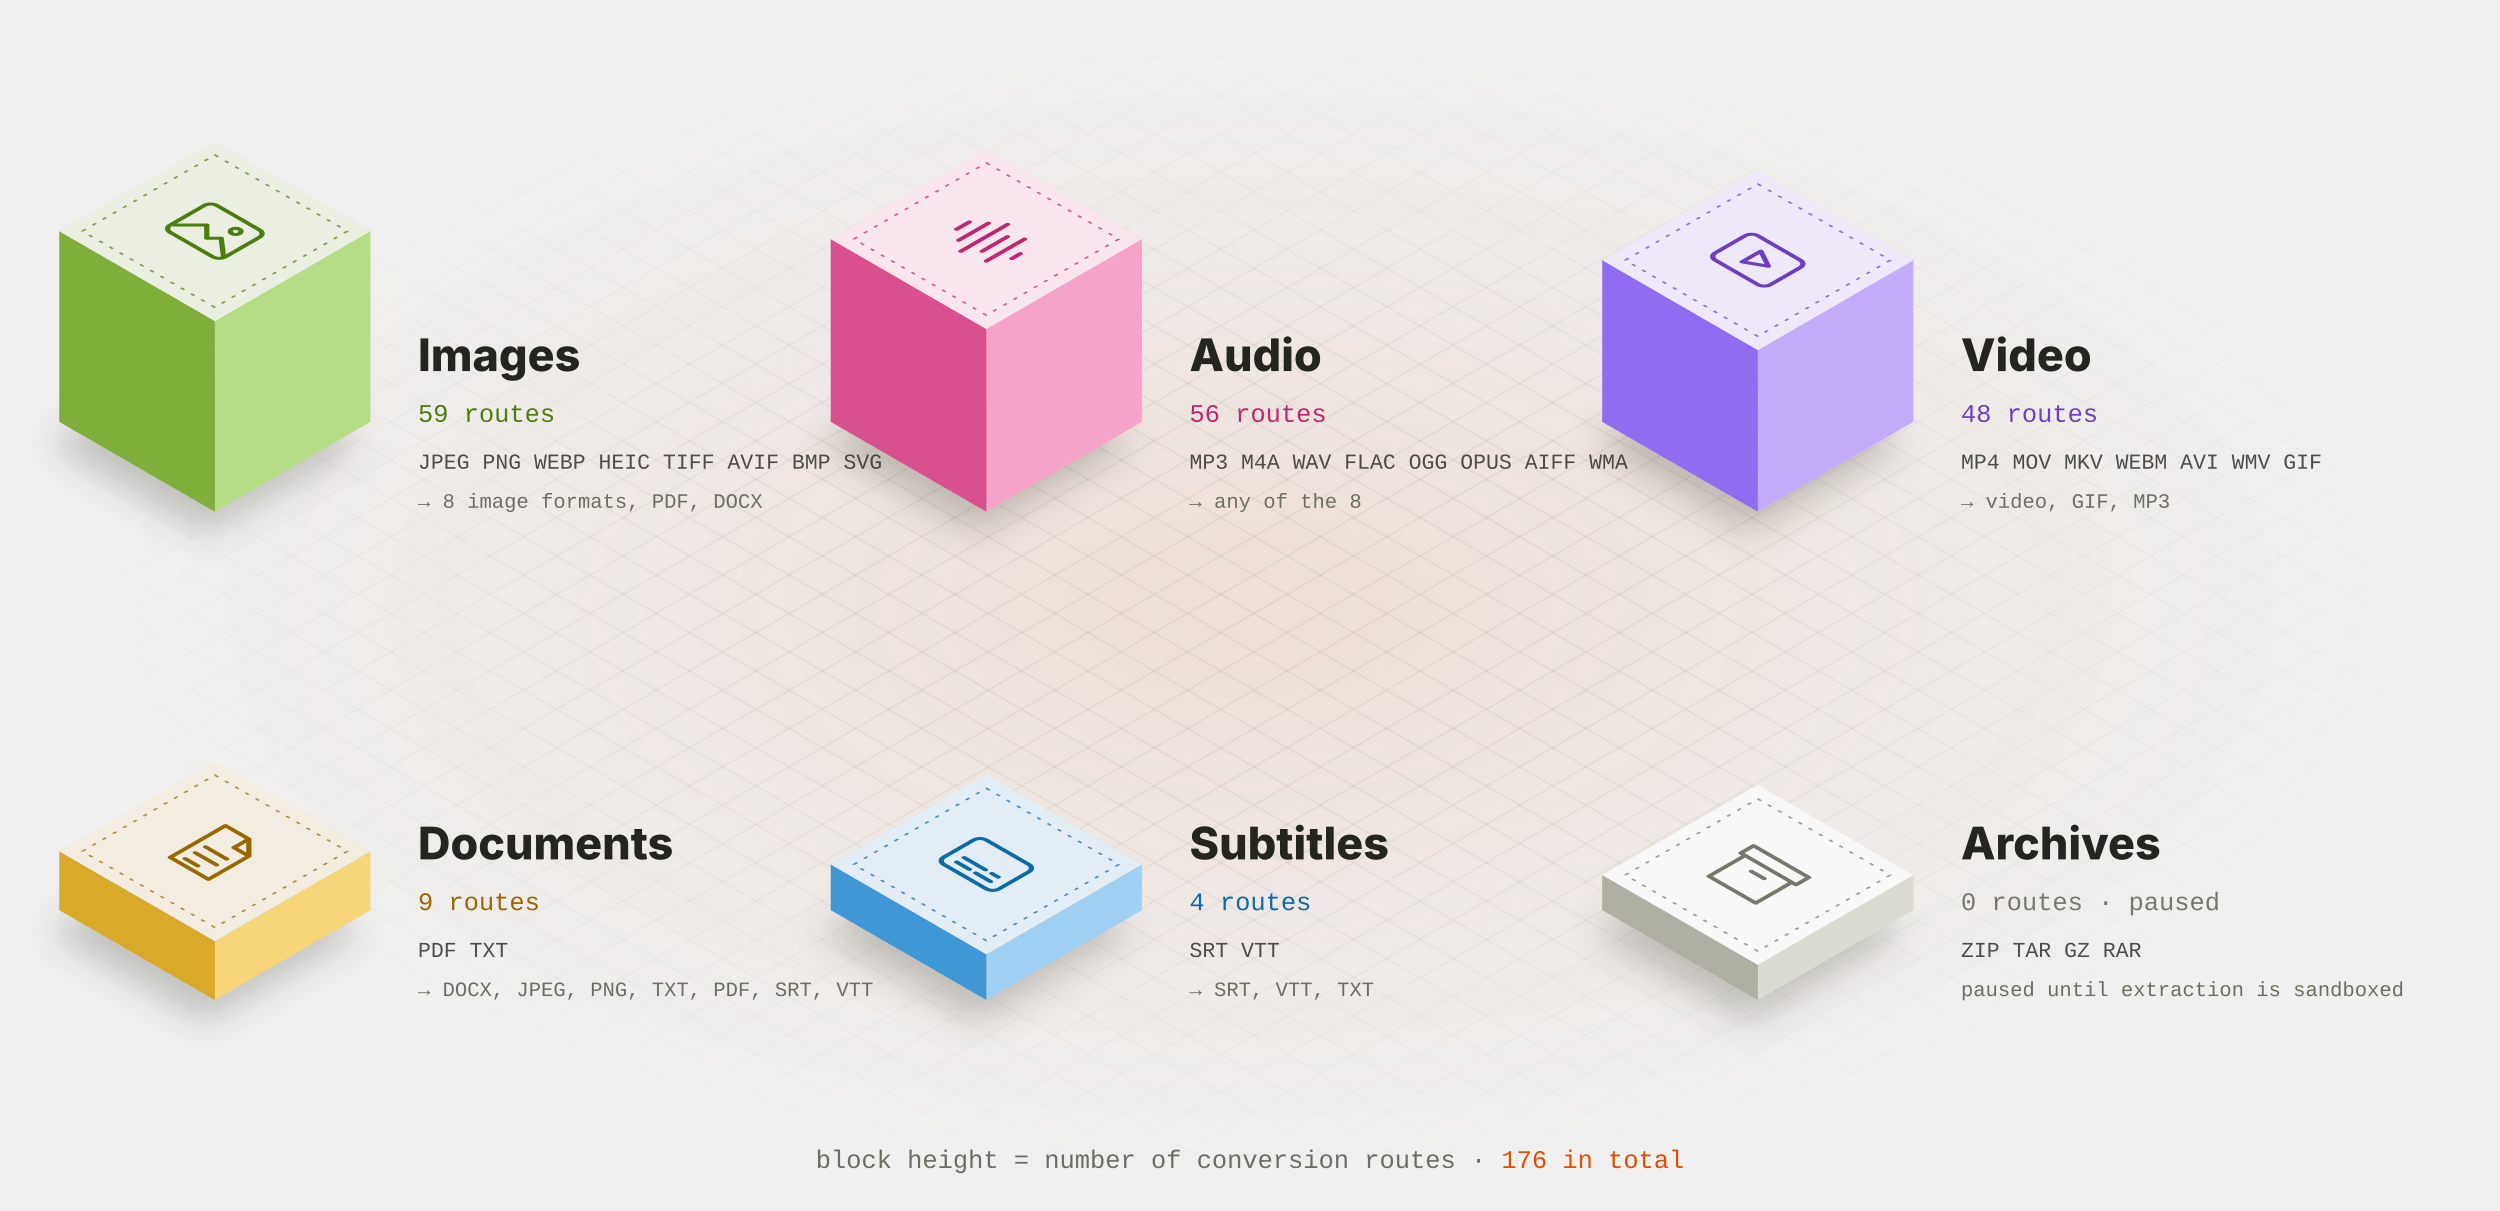
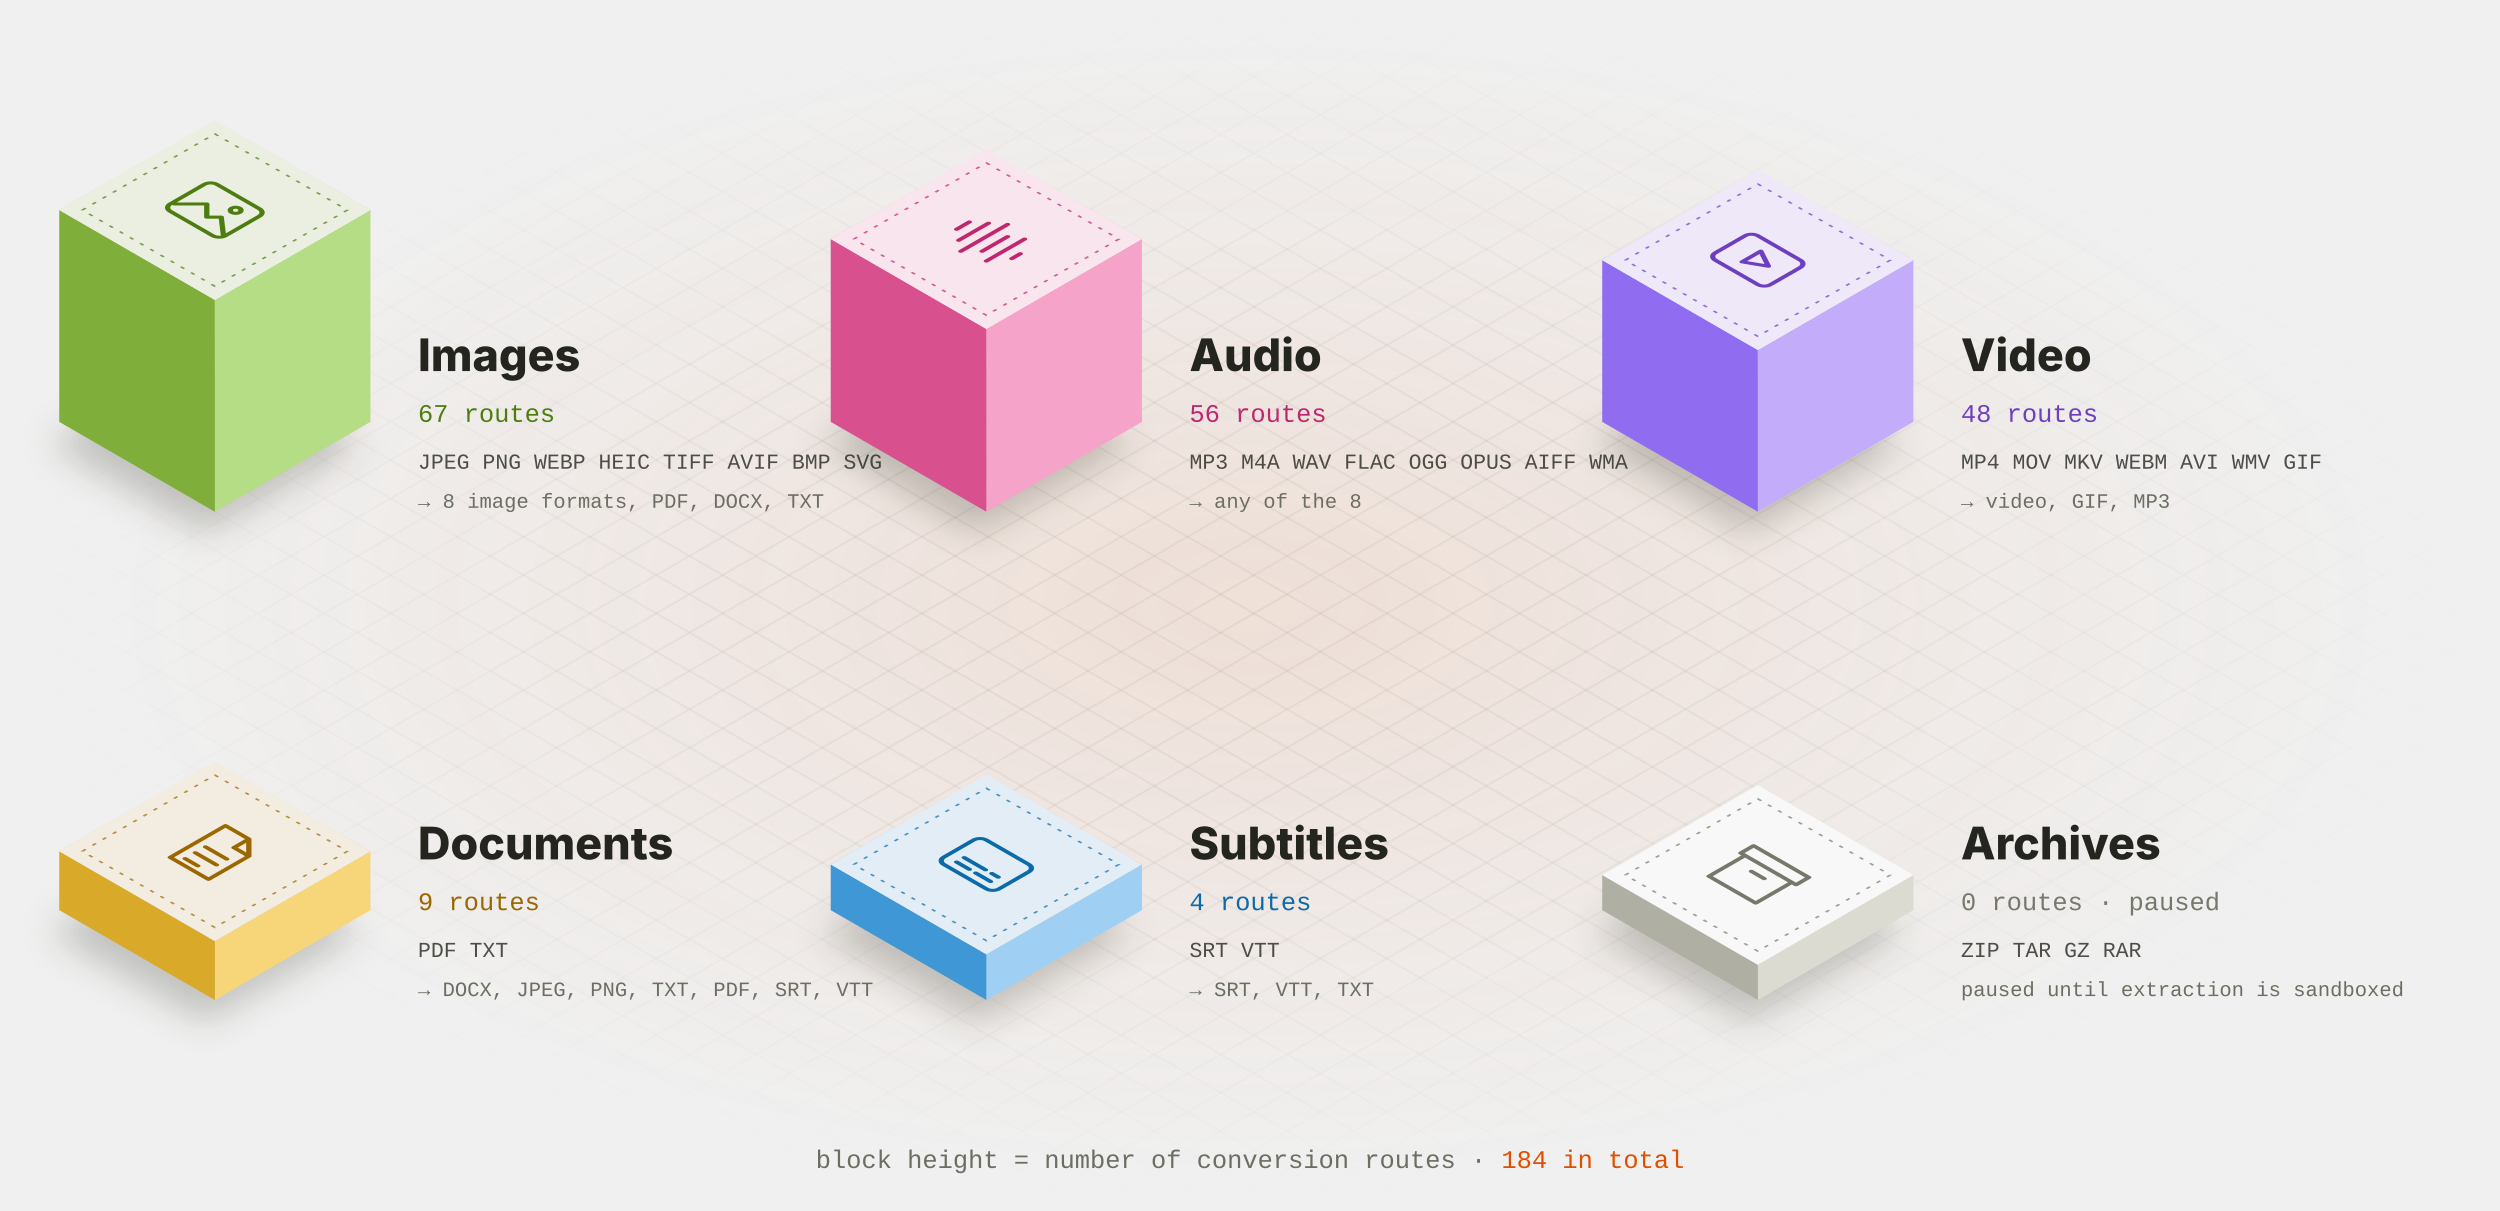
- <svg xmlns="http://www.w3.org/2000/svg" viewBox="0 0 1280 620" width="1280" height="620" role="img" aria-label="176 conversion routes across images, audio, video, documents and subtitles">
+ <svg xmlns="http://www.w3.org/2000/svg" viewBox="0 0 1280 620" width="1280" height="620" role="img" aria-label="184 conversion routes across images, audio, video, documents and subtitles">
  <defs>
    <radialGradient id="glowOrange" cx=".5" cy=".5" r=".5">
      <stop offset="0" stop-color="#e04f00" stop-opacity="0.19" />
      <stop offset="1" stop-color="#e04f00" stop-opacity="0" />
    </radialGradient>
    <radialGradient id="glowLime" cx=".5" cy=".5" r=".5">
      <stop offset="0" stop-color="#4d7c0f" stop-opacity="0.14" />
      <stop offset="1" stop-color="#4d7c0f" stop-opacity="0" />
    </radialGradient>
    <radialGradient id="glowGrape" cx=".5" cy=".5" r=".5">
      <stop offset="0" stop-color="#6d3fc0" stop-opacity="0.14" />
      <stop offset="1" stop-color="#6d3fc0" stop-opacity="0" />
    </radialGradient>
    <radialGradient id="glowBerry" cx=".5" cy=".5" r=".5">
      <stop offset="0" stop-color="#c0266d" stop-opacity="0.12" />
      <stop offset="1" stop-color="#c0266d" stop-opacity="0" />
    </radialGradient>
    <radialGradient id="glowSky" cx=".5" cy=".5" r=".5">
      <stop offset="0" stop-color="#0b6aa8" stop-opacity="0.12" />
      <stop offset="1" stop-color="#0b6aa8" stop-opacity="0" />
    </radialGradient>
    <radialGradient id="glowLemon" cx=".5" cy=".5" r=".5">
      <stop offset="0" stop-color="#9a6700" stop-opacity="0.13" />
      <stop offset="1" stop-color="#9a6700" stop-opacity="0" />
    </radialGradient>
    <radialGradient id="fadeGrad" cx=".5" cy=".5" r=".5">
      <stop offset=".35" stop-color="#fff" stop-opacity="1" />
      <stop offset="1" stop-color="#fff" stop-opacity="0" />
    </radialGradient>
    <mask id="fade" maskUnits="userSpaceOnUse" x="0" y="0" width="1280" height="620">
      <rect width="1280" height="620" fill="url(#fadeGrad)" />
    </mask>
    <filter id="soft" x="-30%" y="-30%" width="160%" height="160%">
      <feGaussianBlur stdDeviation="9" />
    </filter>
    <filter id="softer" x="-30%" y="-30%" width="160%" height="160%">
      <feGaussianBlur stdDeviation="16" />
    </filter>
    <filter id="glow" x="-50%" y="-50%" width="200%" height="200%">
      <feGaussianBlur stdDeviation="3" result="b" />
      <feMerge>
        <feMergeNode in="b" />
        <feMergeNode in="SourceGraphic" />
      </feMerge>
    </filter>
  </defs>
  <style>
    .float { animation: float 6s ease-in-out infinite; }
    .float.d1 { animation-delay: -1.5s; }
    .float.d2 { animation-delay: -3s; }
    .float.d3 { animation-delay: -4.5s; }
    .breathe { animation: breathe 6s ease-in-out infinite; transform-box: fill-box; transform-origin: center; }
    .breathe.d1 { animation-delay: -1.5s; }
    .breathe.d2 { animation-delay: -3s; }
    .breathe.d3 { animation-delay: -4.5s; }
    .twinkle { animation: twinkle 4s ease-in-out infinite; }
    .drift { animation: drift 16s linear infinite; }
    .press { animation: press 6s cubic-bezier(.32,.72,0,1) infinite; }
    .press.k1 { animation-delay: 2s; }
    .press.k2 { animation-delay: 4s; }
    .run { animation: run 1.6s linear infinite; }
    @keyframes float { 0%, 100% { transform: translateY(0) } 50% { transform: translateY(-12px) } }
    @keyframes breathe { 0%, 100% { opacity: .5; transform: scale(1) } 50% { opacity: .3; transform: scale(.9) } }
    @keyframes twinkle { 0%, 100% { opacity: .15 } 50% { opacity: .75 } }
    @keyframes drift { from { transform: translateY(0) } to { transform: translateY(-640px) } }
    @keyframes press { 0%, 4% { transform: translateY(0) } 9%, 28% { transform: translateY(9px) } 34%, 100% { transform: translateY(0) } }
    @keyframes run { to { stroke-dashoffset: -20 } }
    @media (prefers-reduced-motion: reduce) { * { animation: none !important } }
  </style>
  <g mask="url(#fade)">
    <g stroke="#4d503f" stroke-opacity="0.07" stroke-width="1">
      <line x1="-2520" y1="0" x2="-1446.13" y2="620" />
      <line x1="-2520" y1="0" x2="-3593.87" y2="620" />
      <line x1="-2486" y1="0" x2="-1412.13" y2="620" />
      <line x1="-2486" y1="0" x2="-3559.87" y2="620" />
      <line x1="-2452" y1="0" x2="-1378.13" y2="620" />
      <line x1="-2452" y1="0" x2="-3525.87" y2="620" />
      <line x1="-2418" y1="0" x2="-1344.13" y2="620" />
      <line x1="-2418" y1="0" x2="-3491.87" y2="620" />
      <line x1="-2384" y1="0" x2="-1310.13" y2="620" />
      <line x1="-2384" y1="0" x2="-3457.87" y2="620" />
      <line x1="-2350" y1="0" x2="-1276.13" y2="620" />
      <line x1="-2350" y1="0" x2="-3423.87" y2="620" />
      <line x1="-2316" y1="0" x2="-1242.13" y2="620" />
      <line x1="-2316" y1="0" x2="-3389.87" y2="620" />
      <line x1="-2282" y1="0" x2="-1208.13" y2="620" />
      <line x1="-2282" y1="0" x2="-3355.87" y2="620" />
      <line x1="-2248" y1="0" x2="-1174.13" y2="620" />
      <line x1="-2248" y1="0" x2="-3321.87" y2="620" />
      <line x1="-2214" y1="0" x2="-1140.13" y2="620" />
      <line x1="-2214" y1="0" x2="-3287.87" y2="620" />
      <line x1="-2180" y1="0" x2="-1106.13" y2="620" />
      <line x1="-2180" y1="0" x2="-3253.87" y2="620" />
      <line x1="-2146" y1="0" x2="-1072.13" y2="620" />
      <line x1="-2146" y1="0" x2="-3219.87" y2="620" />
      <line x1="-2112" y1="0" x2="-1038.13" y2="620" />
      <line x1="-2112" y1="0" x2="-3185.87" y2="620" />
      <line x1="-2078" y1="0" x2="-1004.13" y2="620" />
      <line x1="-2078" y1="0" x2="-3151.87" y2="620" />
      <line x1="-2044" y1="0" x2="-970.13" y2="620" />
      <line x1="-2044" y1="0" x2="-3117.87" y2="620" />
      <line x1="-2010" y1="0" x2="-936.13" y2="620" />
      <line x1="-2010" y1="0" x2="-3083.87" y2="620" />
      <line x1="-1976" y1="0" x2="-902.13" y2="620" />
      <line x1="-1976" y1="0" x2="-3049.87" y2="620" />
      <line x1="-1942" y1="0" x2="-868.13" y2="620" />
      <line x1="-1942" y1="0" x2="-3015.87" y2="620" />
      <line x1="-1908" y1="0" x2="-834.13" y2="620" />
      <line x1="-1908" y1="0" x2="-2981.87" y2="620" />
      <line x1="-1874" y1="0" x2="-800.13" y2="620" />
      <line x1="-1874" y1="0" x2="-2947.87" y2="620" />
      <line x1="-1840" y1="0" x2="-766.13" y2="620" />
      <line x1="-1840" y1="0" x2="-2913.87" y2="620" />
      <line x1="-1806" y1="0" x2="-732.13" y2="620" />
      <line x1="-1806" y1="0" x2="-2879.87" y2="620" />
      <line x1="-1772" y1="0" x2="-698.13" y2="620" />
      <line x1="-1772" y1="0" x2="-2845.87" y2="620" />
      <line x1="-1738" y1="0" x2="-664.13" y2="620" />
      <line x1="-1738" y1="0" x2="-2811.87" y2="620" />
      <line x1="-1704" y1="0" x2="-630.13" y2="620" />
      <line x1="-1704" y1="0" x2="-2777.87" y2="620" />
      <line x1="-1670" y1="0" x2="-596.13" y2="620" />
      <line x1="-1670" y1="0" x2="-2743.87" y2="620" />
      <line x1="-1636" y1="0" x2="-562.13" y2="620" />
      <line x1="-1636" y1="0" x2="-2709.87" y2="620" />
      <line x1="-1602" y1="0" x2="-528.13" y2="620" />
      <line x1="-1602" y1="0" x2="-2675.87" y2="620" />
      <line x1="-1568" y1="0" x2="-494.13" y2="620" />
      <line x1="-1568" y1="0" x2="-2641.87" y2="620" />
      <line x1="-1534" y1="0" x2="-460.13" y2="620" />
      <line x1="-1534" y1="0" x2="-2607.87" y2="620" />
      <line x1="-1500" y1="0" x2="-426.13" y2="620" />
      <line x1="-1500" y1="0" x2="-2573.87" y2="620" />
      <line x1="-1466" y1="0" x2="-392.13" y2="620" />
      <line x1="-1466" y1="0" x2="-2539.87" y2="620" />
      <line x1="-1432" y1="0" x2="-358.13" y2="620" />
      <line x1="-1432" y1="0" x2="-2505.87" y2="620" />
      <line x1="-1398" y1="0" x2="-324.13" y2="620" />
      <line x1="-1398" y1="0" x2="-2471.87" y2="620" />
      <line x1="-1364" y1="0" x2="-290.13" y2="620" />
      <line x1="-1364" y1="0" x2="-2437.87" y2="620" />
      <line x1="-1330" y1="0" x2="-256.13" y2="620" />
      <line x1="-1330" y1="0" x2="-2403.87" y2="620" />
      <line x1="-1296" y1="0" x2="-222.13" y2="620" />
      <line x1="-1296" y1="0" x2="-2369.87" y2="620" />
      <line x1="-1262" y1="0" x2="-188.13" y2="620" />
      <line x1="-1262" y1="0" x2="-2335.87" y2="620" />
      <line x1="-1228" y1="0" x2="-154.13" y2="620" />
      <line x1="-1228" y1="0" x2="-2301.87" y2="620" />
      <line x1="-1194" y1="0" x2="-120.13" y2="620" />
      <line x1="-1194" y1="0" x2="-2267.87" y2="620" />
      <line x1="-1160" y1="0" x2="-86.13" y2="620" />
      <line x1="-1160" y1="0" x2="-2233.87" y2="620" />
      <line x1="-1126" y1="0" x2="-52.13" y2="620" />
      <line x1="-1126" y1="0" x2="-2199.87" y2="620" />
      <line x1="-1092" y1="0" x2="-18.13" y2="620" />
      <line x1="-1092" y1="0" x2="-2165.87" y2="620" />
      <line x1="-1058" y1="0" x2="15.87" y2="620" />
      <line x1="-1058" y1="0" x2="-2131.87" y2="620" />
      <line x1="-1024" y1="0" x2="49.87" y2="620" />
      <line x1="-1024" y1="0" x2="-2097.87" y2="620" />
      <line x1="-990" y1="0" x2="83.87" y2="620" />
      <line x1="-990" y1="0" x2="-2063.87" y2="620" />
      <line x1="-956" y1="0" x2="117.87" y2="620" />
      <line x1="-956" y1="0" x2="-2029.87" y2="620" />
      <line x1="-922" y1="0" x2="151.87" y2="620" />
      <line x1="-922" y1="0" x2="-1995.87" y2="620" />
      <line x1="-888" y1="0" x2="185.87" y2="620" />
      <line x1="-888" y1="0" x2="-1961.87" y2="620" />
      <line x1="-854" y1="0" x2="219.87" y2="620" />
      <line x1="-854" y1="0" x2="-1927.87" y2="620" />
      <line x1="-820" y1="0" x2="253.87" y2="620" />
      <line x1="-820" y1="0" x2="-1893.87" y2="620" />
      <line x1="-786" y1="0" x2="287.87" y2="620" />
      <line x1="-786" y1="0" x2="-1859.87" y2="620" />
      <line x1="-752" y1="0" x2="321.87" y2="620" />
      <line x1="-752" y1="0" x2="-1825.87" y2="620" />
      <line x1="-718" y1="0" x2="355.87" y2="620" />
      <line x1="-718" y1="0" x2="-1791.87" y2="620" />
      <line x1="-684" y1="0" x2="389.87" y2="620" />
      <line x1="-684" y1="0" x2="-1757.87" y2="620" />
      <line x1="-650" y1="0" x2="423.87" y2="620" />
      <line x1="-650" y1="0" x2="-1723.87" y2="620" />
      <line x1="-616" y1="0" x2="457.87" y2="620" />
      <line x1="-616" y1="0" x2="-1689.87" y2="620" />
      <line x1="-582" y1="0" x2="491.87" y2="620" />
      <line x1="-582" y1="0" x2="-1655.87" y2="620" />
      <line x1="-548" y1="0" x2="525.87" y2="620" />
      <line x1="-548" y1="0" x2="-1621.87" y2="620" />
      <line x1="-514" y1="0" x2="559.87" y2="620" />
      <line x1="-514" y1="0" x2="-1587.87" y2="620" />
      <line x1="-480" y1="0" x2="593.87" y2="620" />
      <line x1="-480" y1="0" x2="-1553.87" y2="620" />
      <line x1="-446" y1="0" x2="627.87" y2="620" />
      <line x1="-446" y1="0" x2="-1519.87" y2="620" />
      <line x1="-412" y1="0" x2="661.87" y2="620" />
      <line x1="-412" y1="0" x2="-1485.87" y2="620" />
      <line x1="-378" y1="0" x2="695.87" y2="620" />
      <line x1="-378" y1="0" x2="-1451.87" y2="620" />
      <line x1="-344" y1="0" x2="729.87" y2="620" />
      <line x1="-344" y1="0" x2="-1417.87" y2="620" />
      <line x1="-310" y1="0" x2="763.87" y2="620" />
      <line x1="-310" y1="0" x2="-1383.87" y2="620" />
      <line x1="-276" y1="0" x2="797.87" y2="620" />
      <line x1="-276" y1="0" x2="-1349.87" y2="620" />
      <line x1="-242" y1="0" x2="831.87" y2="620" />
      <line x1="-242" y1="0" x2="-1315.87" y2="620" />
      <line x1="-208" y1="0" x2="865.87" y2="620" />
      <line x1="-208" y1="0" x2="-1281.87" y2="620" />
      <line x1="-174" y1="0" x2="899.87" y2="620" />
      <line x1="-174" y1="0" x2="-1247.87" y2="620" />
      <line x1="-140" y1="0" x2="933.87" y2="620" />
      <line x1="-140" y1="0" x2="-1213.87" y2="620" />
      <line x1="-106" y1="0" x2="967.87" y2="620" />
      <line x1="-106" y1="0" x2="-1179.87" y2="620" />
      <line x1="-72" y1="0" x2="1001.87" y2="620" />
      <line x1="-72" y1="0" x2="-1145.87" y2="620" />
      <line x1="-38" y1="0" x2="1035.87" y2="620" />
      <line x1="-38" y1="0" x2="-1111.87" y2="620" />
      <line x1="-4" y1="0" x2="1069.87" y2="620" />
      <line x1="-4" y1="0" x2="-1077.87" y2="620" />
      <line x1="30" y1="0" x2="1103.87" y2="620" />
      <line x1="30" y1="0" x2="-1043.87" y2="620" />
      <line x1="64" y1="0" x2="1137.87" y2="620" />
      <line x1="64" y1="0" x2="-1009.87" y2="620" />
      <line x1="98" y1="0" x2="1171.87" y2="620" />
      <line x1="98" y1="0" x2="-975.87" y2="620" />
      <line x1="132" y1="0" x2="1205.87" y2="620" />
      <line x1="132" y1="0" x2="-941.87" y2="620" />
      <line x1="166" y1="0" x2="1239.87" y2="620" />
      <line x1="166" y1="0" x2="-907.87" y2="620" />
      <line x1="200" y1="0" x2="1273.87" y2="620" />
      <line x1="200" y1="0" x2="-873.87" y2="620" />
      <line x1="234" y1="0" x2="1307.87" y2="620" />
      <line x1="234" y1="0" x2="-839.87" y2="620" />
      <line x1="268" y1="0" x2="1341.87" y2="620" />
      <line x1="268" y1="0" x2="-805.87" y2="620" />
      <line x1="302" y1="0" x2="1375.87" y2="620" />
      <line x1="302" y1="0" x2="-771.87" y2="620" />
      <line x1="336" y1="0" x2="1409.87" y2="620" />
      <line x1="336" y1="0" x2="-737.87" y2="620" />
      <line x1="370" y1="0" x2="1443.87" y2="620" />
      <line x1="370" y1="0" x2="-703.87" y2="620" />
      <line x1="404" y1="0" x2="1477.87" y2="620" />
      <line x1="404" y1="0" x2="-669.87" y2="620" />
      <line x1="438" y1="0" x2="1511.87" y2="620" />
      <line x1="438" y1="0" x2="-635.87" y2="620" />
      <line x1="472" y1="0" x2="1545.87" y2="620" />
      <line x1="472" y1="0" x2="-601.87" y2="620" />
      <line x1="506" y1="0" x2="1579.87" y2="620" />
      <line x1="506" y1="0" x2="-567.87" y2="620" />
      <line x1="540" y1="0" x2="1613.87" y2="620" />
      <line x1="540" y1="0" x2="-533.87" y2="620" />
      <line x1="574" y1="0" x2="1647.87" y2="620" />
      <line x1="574" y1="0" x2="-499.87" y2="620" />
      <line x1="608" y1="0" x2="1681.87" y2="620" />
      <line x1="608" y1="0" x2="-465.87" y2="620" />
      <line x1="642" y1="0" x2="1715.87" y2="620" />
      <line x1="642" y1="0" x2="-431.87" y2="620" />
      <line x1="676" y1="0" x2="1749.87" y2="620" />
      <line x1="676" y1="0" x2="-397.87" y2="620" />
      <line x1="710" y1="0" x2="1783.87" y2="620" />
      <line x1="710" y1="0" x2="-363.87" y2="620" />
      <line x1="744" y1="0" x2="1817.87" y2="620" />
      <line x1="744" y1="0" x2="-329.87" y2="620" />
      <line x1="778" y1="0" x2="1851.87" y2="620" />
      <line x1="778" y1="0" x2="-295.87" y2="620" />
      <line x1="812" y1="0" x2="1885.87" y2="620" />
      <line x1="812" y1="0" x2="-261.87" y2="620" />
      <line x1="846" y1="0" x2="1919.87" y2="620" />
      <line x1="846" y1="0" x2="-227.87" y2="620" />
      <line x1="880" y1="0" x2="1953.87" y2="620" />
      <line x1="880" y1="0" x2="-193.87" y2="620" />
      <line x1="914" y1="0" x2="1987.87" y2="620" />
      <line x1="914" y1="0" x2="-159.87" y2="620" />
      <line x1="948" y1="0" x2="2021.87" y2="620" />
      <line x1="948" y1="0" x2="-125.87" y2="620" />
      <line x1="982" y1="0" x2="2055.87" y2="620" />
      <line x1="982" y1="0" x2="-91.87" y2="620" />
      <line x1="1016" y1="0" x2="2089.87" y2="620" />
      <line x1="1016" y1="0" x2="-57.87" y2="620" />
      <line x1="1050" y1="0" x2="2123.87" y2="620" />
      <line x1="1050" y1="0" x2="-23.87" y2="620" />
      <line x1="1084" y1="0" x2="2157.87" y2="620" />
      <line x1="1084" y1="0" x2="10.13" y2="620" />
      <line x1="1118" y1="0" x2="2191.87" y2="620" />
      <line x1="1118" y1="0" x2="44.13" y2="620" />
      <line x1="1152" y1="0" x2="2225.87" y2="620" />
      <line x1="1152" y1="0" x2="78.13" y2="620" />
      <line x1="1186" y1="0" x2="2259.87" y2="620" />
      <line x1="1186" y1="0" x2="112.13" y2="620" />
      <line x1="1220" y1="0" x2="2293.87" y2="620" />
      <line x1="1220" y1="0" x2="146.13" y2="620" />
      <line x1="1254" y1="0" x2="2327.87" y2="620" />
      <line x1="1254" y1="0" x2="180.13" y2="620" />
      <line x1="1288" y1="0" x2="2361.87" y2="620" />
      <line x1="1288" y1="0" x2="214.13" y2="620" />
      <line x1="1322" y1="0" x2="2395.87" y2="620" />
      <line x1="1322" y1="0" x2="248.13" y2="620" />
      <line x1="1356" y1="0" x2="2429.87" y2="620" />
      <line x1="1356" y1="0" x2="282.13" y2="620" />
      <line x1="1390" y1="0" x2="2463.87" y2="620" />
      <line x1="1390" y1="0" x2="316.13" y2="620" />
      <line x1="1424" y1="0" x2="2497.87" y2="620" />
      <line x1="1424" y1="0" x2="350.13" y2="620" />
      <line x1="1458" y1="0" x2="2531.87" y2="620" />
      <line x1="1458" y1="0" x2="384.13" y2="620" />
      <line x1="1492" y1="0" x2="2565.87" y2="620" />
      <line x1="1492" y1="0" x2="418.13" y2="620" />
      <line x1="1526" y1="0" x2="2599.87" y2="620" />
      <line x1="1526" y1="0" x2="452.13" y2="620" />
      <line x1="1560" y1="0" x2="2633.87" y2="620" />
      <line x1="1560" y1="0" x2="486.13" y2="620" />
      <line x1="1594" y1="0" x2="2667.87" y2="620" />
      <line x1="1594" y1="0" x2="520.13" y2="620" />
      <line x1="1628" y1="0" x2="2701.87" y2="620" />
      <line x1="1628" y1="0" x2="554.13" y2="620" />
      <line x1="1662" y1="0" x2="2735.87" y2="620" />
      <line x1="1662" y1="0" x2="588.13" y2="620" />
      <line x1="1696" y1="0" x2="2769.87" y2="620" />
      <line x1="1696" y1="0" x2="622.13" y2="620" />
      <line x1="1730" y1="0" x2="2803.87" y2="620" />
      <line x1="1730" y1="0" x2="656.13" y2="620" />
      <line x1="1764" y1="0" x2="2837.87" y2="620" />
      <line x1="1764" y1="0" x2="690.13" y2="620" />
      <line x1="1798" y1="0" x2="2871.87" y2="620" />
      <line x1="1798" y1="0" x2="724.13" y2="620" />
      <line x1="1832" y1="0" x2="2905.87" y2="620" />
      <line x1="1832" y1="0" x2="758.13" y2="620" />
      <line x1="1866" y1="0" x2="2939.87" y2="620" />
      <line x1="1866" y1="0" x2="792.13" y2="620" />
      <line x1="1900" y1="0" x2="2973.87" y2="620" />
      <line x1="1900" y1="0" x2="826.13" y2="620" />
      <line x1="1934" y1="0" x2="3007.87" y2="620" />
      <line x1="1934" y1="0" x2="860.13" y2="620" />
      <line x1="1968" y1="0" x2="3041.87" y2="620" />
      <line x1="1968" y1="0" x2="894.13" y2="620" />
      <line x1="2002" y1="0" x2="3075.87" y2="620" />
      <line x1="2002" y1="0" x2="928.13" y2="620" />
      <line x1="2036" y1="0" x2="3109.87" y2="620" />
      <line x1="2036" y1="0" x2="962.13" y2="620" />
      <line x1="2070" y1="0" x2="3143.87" y2="620" />
      <line x1="2070" y1="0" x2="996.13" y2="620" />
      <line x1="2104" y1="0" x2="3177.87" y2="620" />
      <line x1="2104" y1="0" x2="1030.13" y2="620" />
      <line x1="2138" y1="0" x2="3211.87" y2="620" />
      <line x1="2138" y1="0" x2="1064.13" y2="620" />
      <line x1="2172" y1="0" x2="3245.87" y2="620" />
      <line x1="2172" y1="0" x2="1098.13" y2="620" />
      <line x1="2206" y1="0" x2="3279.87" y2="620" />
      <line x1="2206" y1="0" x2="1132.13" y2="620" />
      <line x1="2240" y1="0" x2="3313.87" y2="620" />
      <line x1="2240" y1="0" x2="1166.13" y2="620" />
      <line x1="2274" y1="0" x2="3347.87" y2="620" />
      <line x1="2274" y1="0" x2="1200.13" y2="620" />
      <line x1="2308" y1="0" x2="3381.87" y2="620" />
      <line x1="2308" y1="0" x2="1234.13" y2="620" />
      <line x1="2342" y1="0" x2="3415.87" y2="620" />
      <line x1="2342" y1="0" x2="1268.13" y2="620" />
      <line x1="2376" y1="0" x2="3449.87" y2="620" />
      <line x1="2376" y1="0" x2="1302.13" y2="620" />
      <line x1="2410" y1="0" x2="3483.87" y2="620" />
      <line x1="2410" y1="0" x2="1336.13" y2="620" />
      <line x1="2444" y1="0" x2="3517.87" y2="620" />
      <line x1="2444" y1="0" x2="1370.13" y2="620" />
      <line x1="2478" y1="0" x2="3551.87" y2="620" />
      <line x1="2478" y1="0" x2="1404.13" y2="620" />
      <line x1="2512" y1="0" x2="3585.87" y2="620" />
      <line x1="2512" y1="0" x2="1438.13" y2="620" />
    </g>
  </g>
  <ellipse cx="640" cy="310" rx="580" ry="290" fill="url(#glowOrange)" opacity=".55" />
  <g class="drift" style="animation-duration:19.34s;animation-delay:-15.74s">
    <text x="525.66" y="1315.16" font-family="ui-monospace, SFMono-Regular, Menlo, Consolas, 'Liberation Mono', monospace" font-size="11.75" fill="#e04f00" class="twinkle" style="animation-delay:-1.52s">.png</text>
  </g>
  <g class="drift" style="animation-duration:25.76s;animation-delay:-11.51s">
    <text x="26.14" y="859.84" font-family="ui-monospace, SFMono-Regular, Menlo, Consolas, 'Liberation Mono', monospace" font-size="9.59" fill="#4d7c0f" class="twinkle" style="animation-delay:-3s">●</text>
  </g>
  <g class="drift" style="animation-duration:13.38s;animation-delay:-8.38s">
    <text x="652.54" y="1294.34" font-family="ui-monospace, SFMono-Regular, Menlo, Consolas, 'Liberation Mono', monospace" font-size="12.93" fill="#6d3fc0" class="twinkle" style="animation-delay:-1.78s">.pdf</text>
  </g>
  <g class="drift" style="animation-duration:14.88s;animation-delay:-10.19s">
    <text x="271.54" y="965.31" font-family="ui-monospace, SFMono-Regular, Menlo, Consolas, 'Liberation Mono', monospace" font-size="13.45" fill="#9a6700" class="twinkle" style="animation-delay:-3.19s">+</text>
  </g>
  <g class="drift" style="animation-duration:20.91s;animation-delay:-20s">
    <text x="589.79" y="1319.44" font-family="ui-monospace, SFMono-Regular, Menlo, Consolas, 'Liberation Mono', monospace" font-size="12.81" fill="#c0266d" class="twinkle" style="animation-delay:-0.56s">.mov</text>
  </g>
  <g class="drift" style="animation-duration:22.14s;animation-delay:-17.15s">
    <text x="753.98" y="1323.37" font-family="ui-monospace, SFMono-Regular, Menlo, Consolas, 'Liberation Mono', monospace" font-size="12.68" fill="#0b6aa8" class="twinkle" style="animation-delay:-3.23s">·</text>
  </g>
  <g class="drift" style="animation-duration:23.25s;animation-delay:-10.98s">
    <text x="1190.75" y="1183.79" font-family="ui-monospace, SFMono-Regular, Menlo, Consolas, 'Liberation Mono', monospace" font-size="9.72" fill="#0f766e" class="twinkle" style="animation-delay:-0.52s">.heic</text>
  </g>
  <g class="drift" style="animation-duration:14.89s;animation-delay:-5.7s">
    <text x="1046.78" y="1107.36" font-family="ui-monospace, SFMono-Regular, Menlo, Consolas, 'Liberation Mono', monospace" font-size="10.61" fill="#e04f00" class="twinkle" style="animation-delay:-1.78s">◐</text>
  </g>
  <g class="drift" style="animation-duration:15.73s;animation-delay:-13.21s">
    <text x="748.74" y="1300.75" font-family="ui-monospace, SFMono-Regular, Menlo, Consolas, 'Liberation Mono', monospace" font-size="12.01" fill="#4d7c0f" class="twinkle" style="animation-delay:-0.34s">.mp3</text>
  </g>
  <g class="drift" style="animation-duration:16.45s;animation-delay:-2.91s">
    <text x="723.29" y="1350.61" font-family="ui-monospace, SFMono-Regular, Menlo, Consolas, 'Liberation Mono', monospace" font-size="10.58" fill="#6d3fc0" class="twinkle" style="animation-delay:-1.53s">.webp</text>
  </g>
  <g class="drift" style="animation-duration:21.7s;animation-delay:-15.76s">
    <text x="117.1" y="843.62" font-family="ui-monospace, SFMono-Regular, Menlo, Consolas, 'Liberation Mono', monospace" font-size="13" fill="#9a6700" class="twinkle" style="animation-delay:-2.67s">●</text>
  </g>
  <g class="drift" style="animation-duration:22.16s;animation-delay:-18.22s">
    <text x="636.84" y="1226.45" font-family="ui-monospace, SFMono-Regular, Menlo, Consolas, 'Liberation Mono', monospace" font-size="10.92" fill="#c0266d" class="twinkle" style="animation-delay:-1.12s">.jpg</text>
  </g>
  <g class="drift" style="animation-duration:22.48s;animation-delay:-17.93s">
    <text x="149.17" y="845.76" font-family="ui-monospace, SFMono-Regular, Menlo, Consolas, 'Liberation Mono', monospace" font-size="11.02" fill="#0b6aa8" class="twinkle" style="animation-delay:-2.19s">.png</text>
  </g>
  <g class="drift" style="animation-duration:13.35s;animation-delay:-13.16s">
    <text x="360.76" y="1148.22" font-family="ui-monospace, SFMono-Regular, Menlo, Consolas, 'Liberation Mono', monospace" font-size="9.97" fill="#0f766e" class="twinkle" style="animation-delay:-3.23s">●</text>
  </g>
  <g class="drift" style="animation-duration:13.41s;animation-delay:-9.67s">
    <text x="418.27" y="1100.49" font-family="ui-monospace, SFMono-Regular, Menlo, Consolas, 'Liberation Mono', monospace" font-size="9.42" fill="#e04f00" class="twinkle" style="animation-delay:-1.57s">.pdf</text>
  </g>
  <g class="drift" style="animation-duration:13.35s;animation-delay:-4.47s">
    <text x="748.38" y="909.24" font-family="ui-monospace, SFMono-Regular, Menlo, Consolas, 'Liberation Mono', monospace" font-size="11.05" fill="#4d7c0f" class="twinkle" style="animation-delay:-2.53s">+</text>
  </g>
  <g class="drift" style="animation-duration:17.83s;animation-delay:-2.9s">
    <text x="497.74" y="781.15" font-family="ui-monospace, SFMono-Regular, Menlo, Consolas, 'Liberation Mono', monospace" font-size="11.52" fill="#6d3fc0" class="twinkle" style="animation-delay:-3.46s">.mov</text>
  </g>
  <g class="drift" style="animation-duration:17.51s;animation-delay:-9.39s">
    <text x="93.04" y="922.86" font-family="ui-monospace, SFMono-Regular, Menlo, Consolas, 'Liberation Mono', monospace" font-size="12.5" fill="#9a6700" class="twinkle" style="animation-delay:-1.68s">·</text>
  </g>
  <g class="breathe d0">
    <polygon points="104.8,181 184.48,227 104.8,273 25.13,227" fill="#2b2c1f" opacity="0.24" filter="url(#soft)" />
  </g>
  <g class="float d0">
-     <polygon points="189.67,118.35 110,164.35 110,262 189.67,216" fill="#b5dd85" />
-     <polygon points="30.33,118.35 110,164.35 110,262 30.33,216" fill="#7fae3a" />
-     <polygon points="110,72.35 189.67,118.35 110,164.35 30.33,118.35" fill="#ffffff" stroke="none" stroke-opacity="1" stroke-width="1.2" stroke-linejoin="round" />
-     <g transform="matrix(0.87 0.5 -0.87 0.5 110 72.35)">
+     <polygon points="189.67,107.55 110,153.55 110,262 189.67,216" fill="#b5dd85" />
+     <polygon points="30.33,107.55 110,153.55 110,262 30.33,216" fill="#7fae3a" />
+     <polygon points="110,61.55 189.67,107.55 110,153.55 30.33,107.55" fill="#ffffff" stroke="none" stroke-opacity="1" stroke-width="1.2" stroke-linejoin="round" />
+     <g transform="matrix(0.87 0.5 -0.87 0.5 110 61.55)">
      <rect width="92" height="92" fill="#4d7c0f" fill-opacity="0.12" />
      <rect x="7" y="7" width="78" height="78" fill="none" stroke="#4d7c0f" stroke-opacity=".7" stroke-dasharray="2 4" />
      <path d="M3 2.5h10a1.5 1.5 0 0 1 1.5 1.5v8a1.5 1.5 0 0 1-1.5 1.5H3A1.5 1.5 0 0 1 1.5 12V4A1.5 1.5 0 0 1 3 2.5ZM2 11.5l3.8-3.8 2.7 2.7 1.7-1.7 3.8 3.3M11.4 5.6a.9.9 0 1 1-1.8 0a.9.9 0 1 1 1.8 0" transform="translate(26 26) scale(2.5)" fill="none" stroke="#4d7c0f" stroke-width="0.88" stroke-linecap="round" stroke-linejoin="round" />
    </g>
  </g>
  <g font-family="ui-monospace, SFMono-Regular, Menlo, Consolas, 'Liberation Mono', monospace">
    <text x="214" y="190" font-size="23" fill="#24251e" font-family="-apple-system, BlinkMacSystemFont, 'SF Pro Display', Inter, 'Segoe UI', Helvetica, Arial, sans-serif" font-weight="800">Images</text>
-     <text x="214" y="216" font-size="13" fill="#4d7c0f">59 routes</text>
+     <text x="214" y="216" font-size="13" fill="#4d7c0f">67 routes</text>
    <text x="214" y="240" font-size="11" fill="#24251e" opacity=".8">JPEG PNG WEBP HEIC TIFF AVIF BMP SVG</text>
-     <text x="214" y="260" font-size="10.5" fill="#6c6e62">→ 8 image formats, PDF, DOCX</text>
+     <text x="214" y="260" font-size="10.5" fill="#6c6e62">→ 8 image formats, PDF, DOCX, TXT</text>
  </g>
  <g class="breathe d1">
    <polygon points="499.8,181 579.48,227 499.8,273 420.13,227" fill="#2b2c1f" opacity="0.24" filter="url(#soft)" />
  </g>
  <g class="float d1">
    <polygon points="584.67,122.4 505,168.4 505,262 584.67,216" fill="#f5a3c8" />
    <polygon points="425.33,122.4 505,168.4 505,262 425.33,216" fill="#d9508f" />
    <polygon points="505,76.4 584.67,122.4 505,168.4 425.33,122.4" fill="#ffffff" stroke="none" stroke-opacity="1" stroke-width="1.2" stroke-linejoin="round" />
    <g transform="matrix(0.87 0.5 -0.87 0.5 505 76.4)">
      <rect width="92" height="92" fill="#c0266d" fill-opacity="0.12" />
      <rect x="7" y="7" width="78" height="78" fill="none" stroke="#c0266d" stroke-opacity=".7" stroke-dasharray="2 4" />
      <path d="M2.5 6.5v3M5 4.5v7M7.5 2.5v11M10 5v6M12.5 3.5v9M15 7v2" transform="translate(26 26) scale(2.5)" fill="none" stroke="#c0266d" stroke-width="0.88" stroke-linecap="round" stroke-linejoin="round" />
    </g>
  </g>
  <g font-family="ui-monospace, SFMono-Regular, Menlo, Consolas, 'Liberation Mono', monospace">
    <text x="609" y="190" font-size="23" fill="#24251e" font-family="-apple-system, BlinkMacSystemFont, 'SF Pro Display', Inter, 'Segoe UI', Helvetica, Arial, sans-serif" font-weight="800">Audio</text>
    <text x="609" y="216" font-size="13" fill="#c0266d">56 routes</text>
    <text x="609" y="240" font-size="11" fill="#24251e" opacity=".8">MP3 M4A WAV FLAC OGG OPUS AIFF WMA</text>
    <text x="609" y="260" font-size="10.5" fill="#6c6e62">→ any of the 8</text>
  </g>
  <g class="breathe d2">
    <polygon points="894.8,181 974.48,227 894.8,273 815.13,227" fill="#2b2c1f" opacity="0.24" filter="url(#soft)" />
  </g>
  <g class="float d2">
    <polygon points="979.67,133.2 900,179.2 900,262 979.67,216" fill="#c3adfb" />
    <polygon points="820.33,133.2 900,179.2 900,262 820.33,216" fill="#8f6cf0" />
    <polygon points="900,87.2 979.67,133.2 900,179.2 820.33,133.2" fill="#ffffff" stroke="none" stroke-opacity="1" stroke-width="1.2" stroke-linejoin="round" />
    <g transform="matrix(0.87 0.5 -0.87 0.5 900 87.2)">
      <rect width="92" height="92" fill="#6d3fc0" fill-opacity="0.12" />
      <rect x="7" y="7" width="78" height="78" fill="none" stroke="#6d3fc0" stroke-opacity=".7" stroke-dasharray="2 4" />
      <path d="M3 3h10a1.5 1.5 0 0 1 1.5 1.5v7A1.5 1.5 0 0 1 13 13H3a1.5 1.5 0 0 1-1.5-1.5v-7A1.5 1.5 0 0 1 3 3ZM6.5 5.8 10.5 8l-4 2.2Z" transform="translate(26 26) scale(2.5)" fill="none" stroke="#6d3fc0" stroke-width="0.88" stroke-linecap="round" stroke-linejoin="round" />
    </g>
  </g>
  <g font-family="ui-monospace, SFMono-Regular, Menlo, Consolas, 'Liberation Mono', monospace">
    <text x="1004" y="190" font-size="23" fill="#24251e" font-family="-apple-system, BlinkMacSystemFont, 'SF Pro Display', Inter, 'Segoe UI', Helvetica, Arial, sans-serif" font-weight="800">Video</text>
    <text x="1004" y="216" font-size="13" fill="#6d3fc0">48 routes</text>
    <text x="1004" y="240" font-size="11" fill="#24251e" opacity=".8">MP4 MOV MKV WEBM AVI WMV GIF</text>
    <text x="1004" y="260" font-size="10.5" fill="#6c6e62">→ video, GIF, MP3</text>
  </g>
  <g class="breathe d3">
    <polygon points="104.8,431 184.48,477 104.8,523 25.13,477" fill="#2b2c1f" opacity="0.24" filter="url(#soft)" />
  </g>
  <g class="float d3">
    <polygon points="189.67,435.85 110,481.85 110,512 189.67,466" fill="#f6d679" />
    <polygon points="30.33,435.85 110,481.85 110,512 30.33,466" fill="#d9a92a" />
    <polygon points="110,389.85 189.67,435.85 110,481.85 30.33,435.85" fill="#ffffff" stroke="none" stroke-opacity="1" stroke-width="1.2" stroke-linejoin="round" />
    <g transform="matrix(0.87 0.5 -0.87 0.5 110 389.85)">
      <rect width="92" height="92" fill="#9a6700" fill-opacity="0.12" />
      <rect x="7" y="7" width="78" height="78" fill="none" stroke="#9a6700" stroke-opacity=".7" stroke-dasharray="2 4" />
      <path d="M4 1.5h5.5L13 5v9.5H4ZM9.5 1.5V5H13M6 8.2h5M6 10.6h5M6 13h3" transform="translate(26 26) scale(2.5)" fill="none" stroke="#9a6700" stroke-width="0.88" stroke-linecap="round" stroke-linejoin="round" />
    </g>
  </g>
  <g font-family="ui-monospace, SFMono-Regular, Menlo, Consolas, 'Liberation Mono', monospace">
    <text x="214" y="440" font-size="23" fill="#24251e" font-family="-apple-system, BlinkMacSystemFont, 'SF Pro Display', Inter, 'Segoe UI', Helvetica, Arial, sans-serif" font-weight="800">Documents</text>
    <text x="214" y="466" font-size="13" fill="#9a6700">9 routes</text>
    <text x="214" y="490" font-size="11" fill="#24251e" opacity=".8">PDF TXT</text>
    <text x="214" y="510" font-size="10.5" fill="#6c6e62">→ DOCX, JPEG, PNG, TXT, PDF, SRT, VTT</text>
  </g>
  <g class="breathe d0">
    <polygon points="499.8,431 579.48,477 499.8,523 420.13,477" fill="#2b2c1f" opacity="0.24" filter="url(#soft)" />
  </g>
  <g class="float d0">
    <polygon points="584.67,442.6 505,488.6 505,512 584.67,466" fill="#9fd0f3" />
    <polygon points="425.33,442.6 505,488.6 505,512 425.33,466" fill="#3f97d6" />
    <polygon points="505,396.6 584.67,442.6 505,488.6 425.33,442.6" fill="#ffffff" stroke="none" stroke-opacity="1" stroke-width="1.2" stroke-linejoin="round" />
    <g transform="matrix(0.87 0.5 -0.87 0.5 505 396.6)">
      <rect width="92" height="92" fill="#0b6aa8" fill-opacity="0.12" />
      <rect x="7" y="7" width="78" height="78" fill="none" stroke="#0b6aa8" stroke-opacity=".7" stroke-dasharray="2 4" />
      <path d="M3 3h10a1.5 1.5 0 0 1 1.5 1.5v7A1.5 1.5 0 0 1 13 13H3a1.5 1.5 0 0 1-1.5-1.5v-7A1.5 1.5 0 0 1 3 3ZM4 9.2h5M10.5 9.2H12M4 11h3M8.5 11H12" transform="translate(26 26) scale(2.5)" fill="none" stroke="#0b6aa8" stroke-width="0.88" stroke-linecap="round" stroke-linejoin="round" />
    </g>
  </g>
  <g font-family="ui-monospace, SFMono-Regular, Menlo, Consolas, 'Liberation Mono', monospace">
    <text x="609" y="440" font-size="23" fill="#24251e" font-family="-apple-system, BlinkMacSystemFont, 'SF Pro Display', Inter, 'Segoe UI', Helvetica, Arial, sans-serif" font-weight="800">Subtitles</text>
    <text x="609" y="466" font-size="13" fill="#0b6aa8">4 routes</text>
    <text x="609" y="490" font-size="11" fill="#24251e" opacity=".8">SRT VTT</text>
    <text x="609" y="510" font-size="10.5" fill="#6c6e62">→ SRT, VTT, TXT</text>
  </g>
  <g class="breathe d1">
    <polygon points="894.8,431 974.48,477 894.8,523 815.13,477" fill="#2b2c1f" opacity="0.24" filter="url(#soft)" />
  </g>
  <g class="float d1">
    <polygon points="979.67,448 900,494 900,512 979.67,466" fill="#dcdbd2" />
    <polygon points="820.33,448 900,494 900,512 820.33,466" fill="#b0afa3" />
    <polygon points="900,402 979.67,448 900,494 820.33,448" fill="#ffffff" stroke="none" stroke-opacity="1" stroke-width="1.2" stroke-linejoin="round" />
    <g transform="matrix(0.87 0.5 -0.87 0.5 900 402)">
      <rect width="92" height="92" fill="#78776c" fill-opacity="0.05" />
      <rect x="7" y="7" width="78" height="78" fill="none" stroke="#78776c" stroke-opacity=".7" stroke-dasharray="2 4" />
      <path d="M1.5 2.5h13v3h-13ZM2.5 5.5h11v8.5h-11ZM6.5 8h3" transform="translate(26 26) scale(2.5)" fill="none" stroke="#78776c" stroke-width="0.88" stroke-linecap="round" stroke-linejoin="round" />
    </g>
  </g>
  <g font-family="ui-monospace, SFMono-Regular, Menlo, Consolas, 'Liberation Mono', monospace">
    <text x="1004" y="440" font-size="23" fill="#24251e" font-family="-apple-system, BlinkMacSystemFont, 'SF Pro Display', Inter, 'Segoe UI', Helvetica, Arial, sans-serif" font-weight="800">Archives</text>
    <text x="1004" y="466" font-size="13" fill="#78776c">0 routes · paused</text>
    <text x="1004" y="490" font-size="11" fill="#24251e" opacity=".8">ZIP TAR GZ RAR</text>
    <text x="1004" y="510" font-size="10.5" fill="#6c6e62">paused until extraction is sandboxed</text>
  </g>
-   <text x="640" y="598" text-anchor="middle" font-family="ui-monospace, SFMono-Regular, Menlo, Consolas, 'Liberation Mono', monospace" font-size="13" fill="#6c6e62">block height = number of conversion routes · <tspan fill="#e04f00">176 in total</tspan>
+   <text x="640" y="598" text-anchor="middle" font-family="ui-monospace, SFMono-Regular, Menlo, Consolas, 'Liberation Mono', monospace" font-size="13" fill="#6c6e62">block height = number of conversion routes · <tspan fill="#e04f00">184 in total</tspan>
  </text>
</svg>
